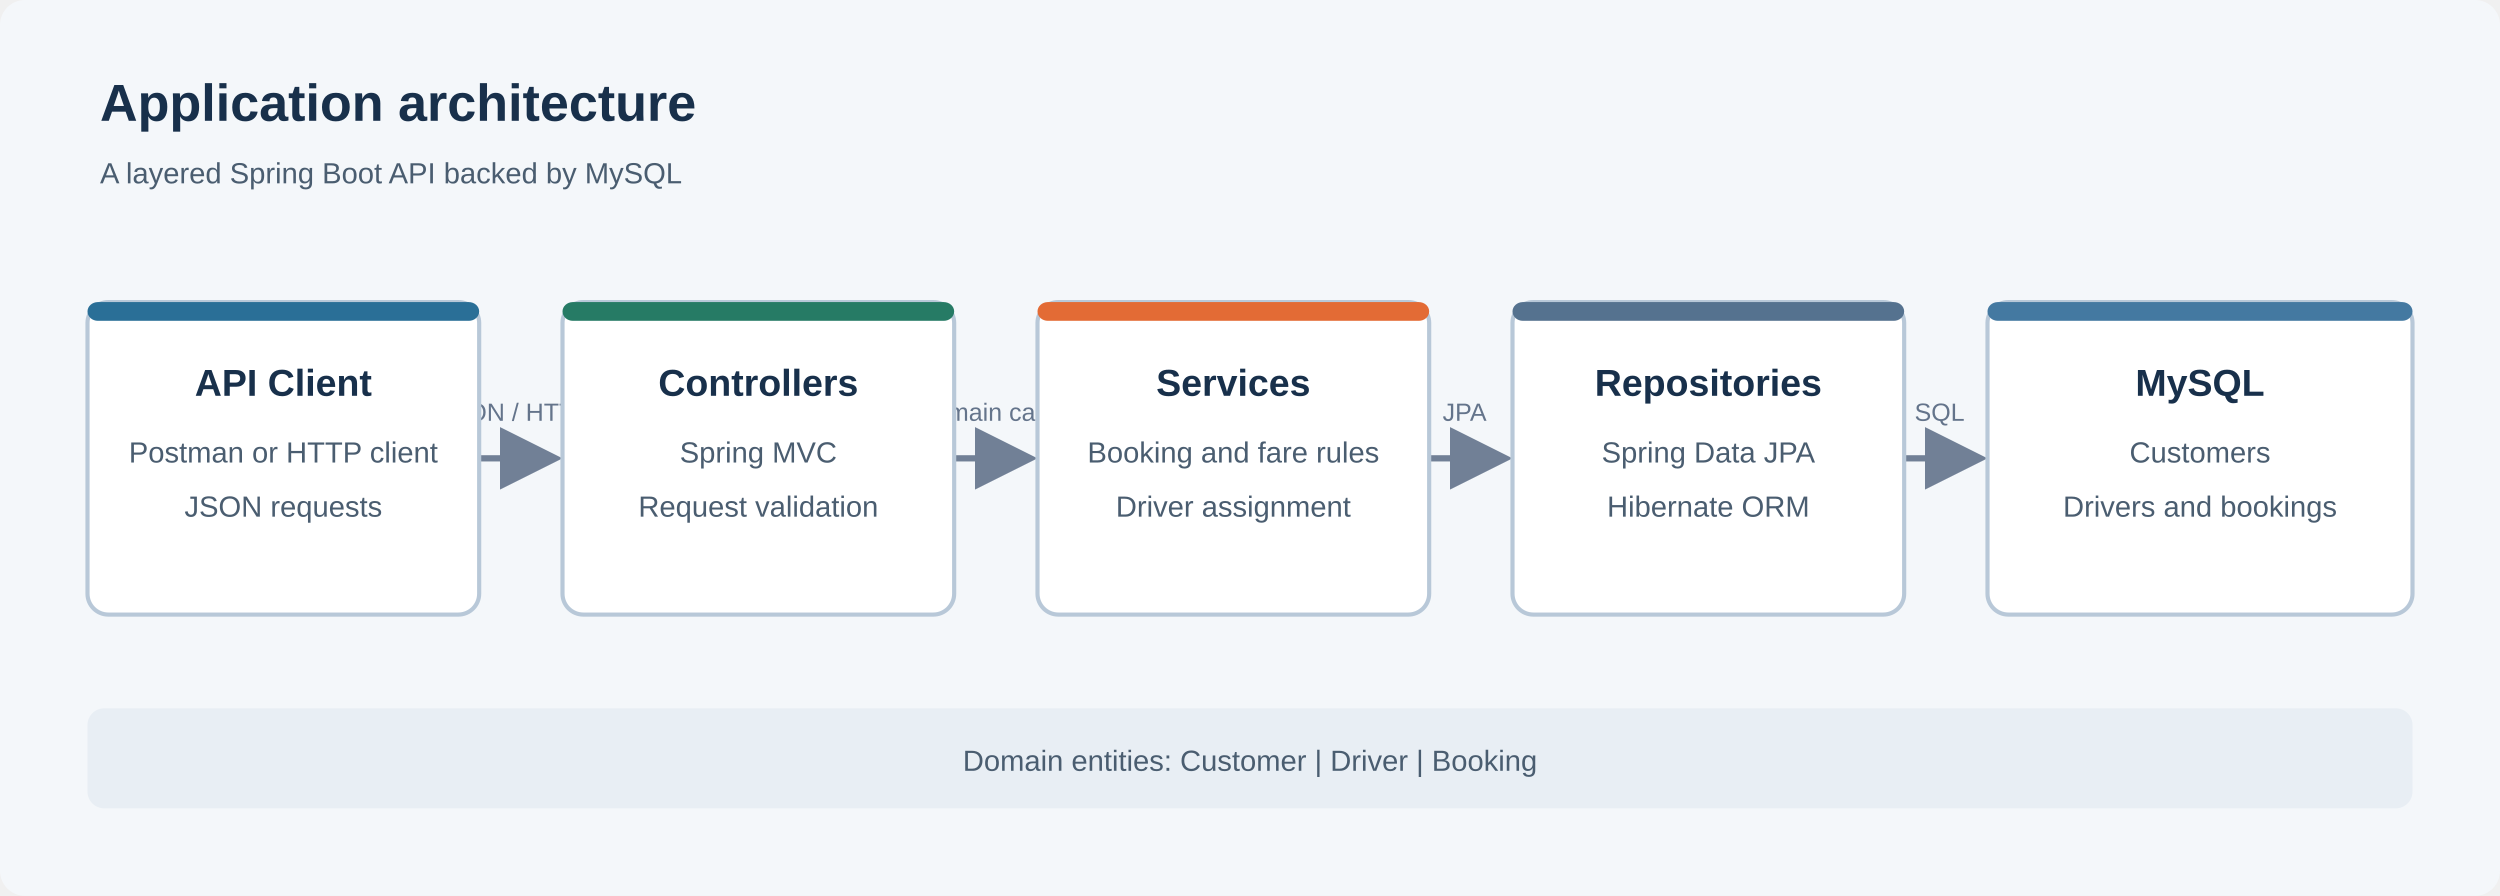
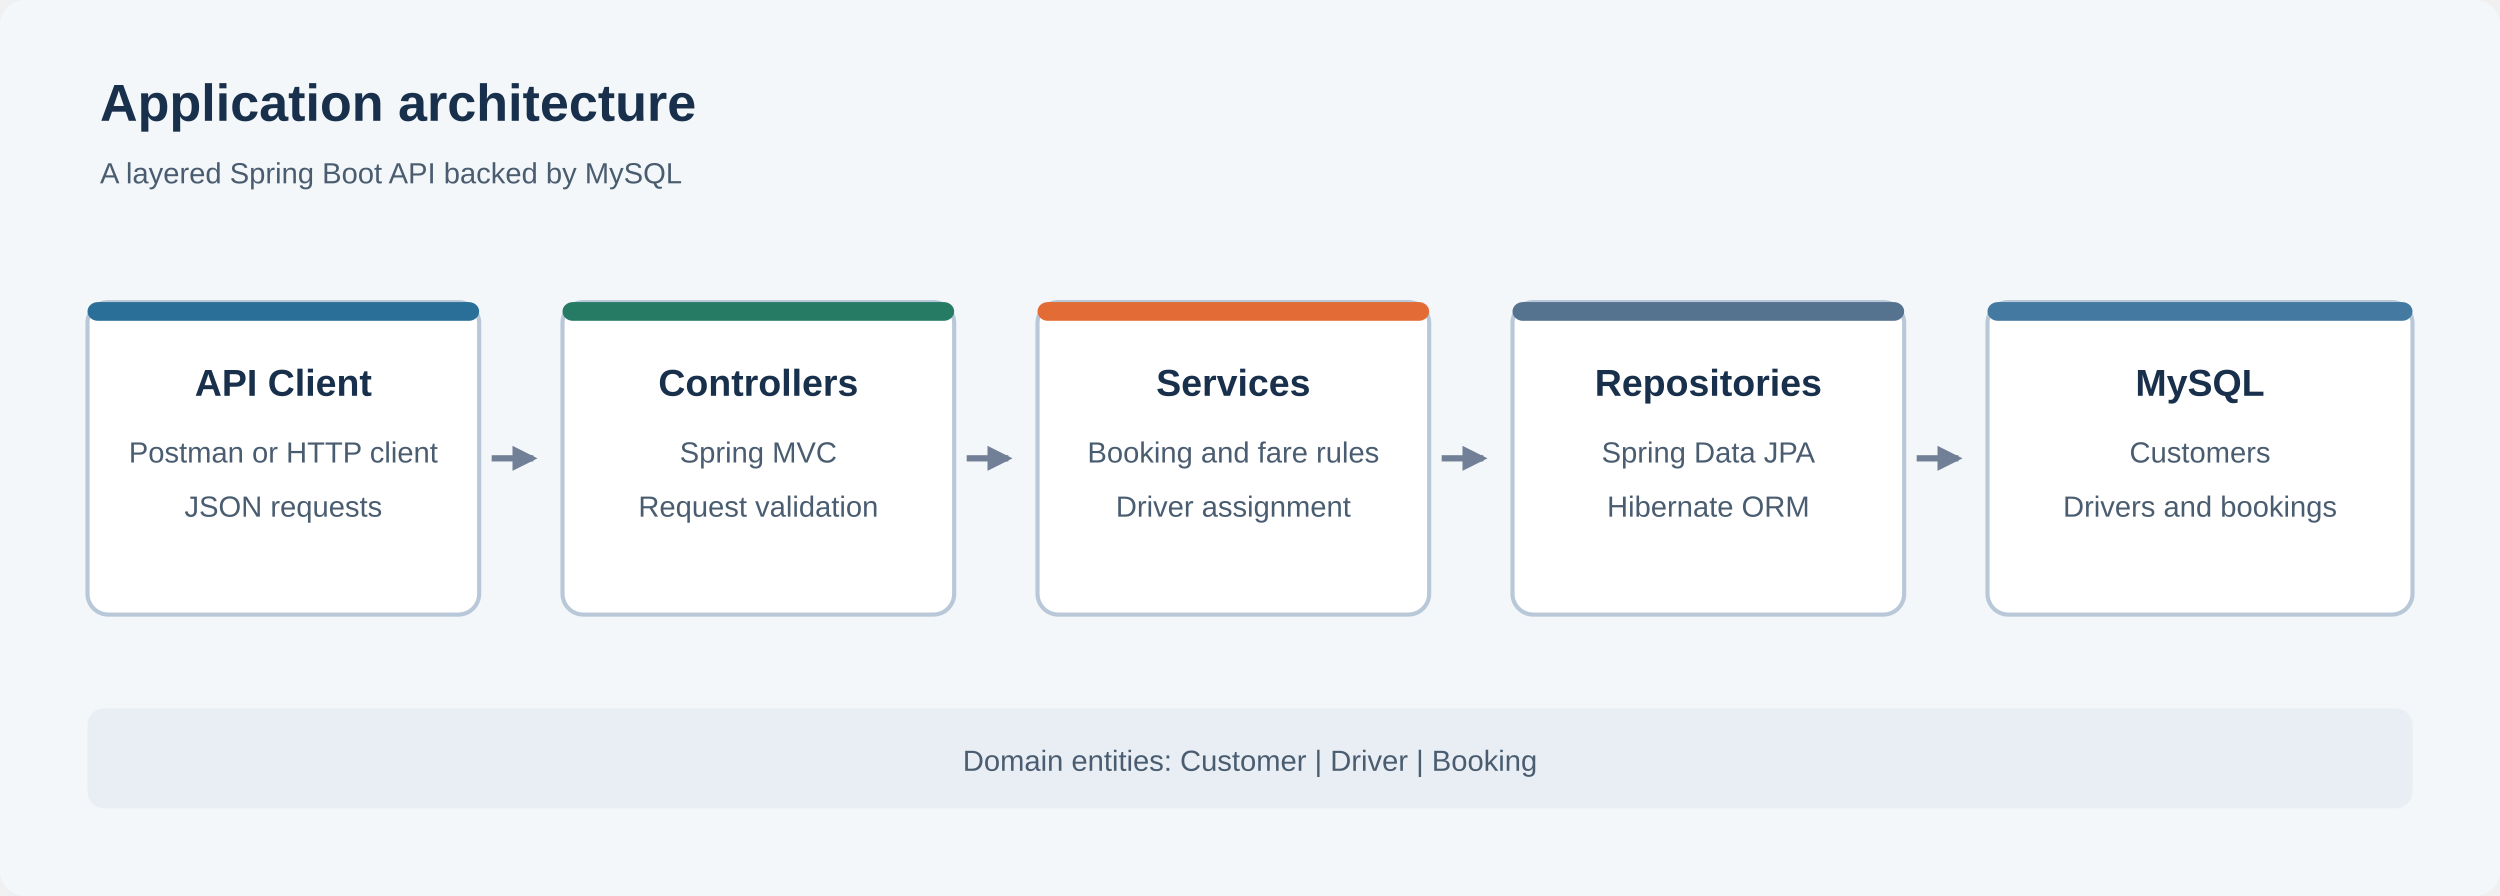
<svg xmlns="http://www.w3.org/2000/svg" width="1200" height="430" viewBox="0 0 1200 430" role="img" aria-labelledby="title description">
  <defs>
-     <marker id="arrow" markerWidth="10" markerHeight="10" refX="8" refY="5" orient="auto">
-       <path d="M0 0L10 5L0 10Z" fill="#718096" />
+     <marker id="arrow" markerWidth="12" markerHeight="12" refX="10" refY="6" orient="auto" markerUnits="userSpaceOnUse">
+       <path d="M0 0L12 6L0 12Z" fill="#718096" />
    </marker>
    <style>
      .title { font: 700 25px Arial, sans-serif; fill: #18304b; }
      .label { font: 700 18px Arial, sans-serif; fill: #18304b; }
      .detail { font: 14px Arial, sans-serif; fill: #4a5d70; }
-       .flow { font: 12px Arial, sans-serif; fill: #64748b; }
    </style>
  </defs>
  <rect width="1200" height="430" rx="12" fill="#f4f7fa" />
  <text x="48" y="58" class="title">Application architecture</text>
  <text x="48" y="88" class="detail">A layered Spring Boot API backed by MySQL</text>
  <g fill="none" stroke="#718096" stroke-width="3" marker-end="url(#arrow)">
-     <path d="M230 220H264" />
-     <path d="M458 220H492" />
-     <path d="M686 220H720" />
-     <path d="M914 220H948" />
-   </g>
-   <g class="flow" text-anchor="middle">
-     <text x="247" y="202">JSON / HTTP</text>
-     <text x="475" y="202">domain calls</text>
-     <text x="703" y="202">JPA</text>
-     <text x="931" y="202">SQL</text>
+     <path d="M236 220H256" />
+     <path d="M464 220H484" />
+     <path d="M692 220H712" />
+     <path d="M920 220H940" />
  </g>
  <g>
    <rect x="42" y="145" width="188" height="150" rx="10" fill="#ffffff" stroke="#b8c8d8" stroke-width="2" />
    <rect x="42" y="145" width="188" height="9" rx="5" fill="#2a6f97" />
    <text x="136" y="190" text-anchor="middle" class="label">API Client</text>
    <text x="136" y="222" text-anchor="middle" class="detail">Postman or HTTP client</text>
    <text x="136" y="248" text-anchor="middle" class="detail">JSON requests</text>
    <rect x="270" y="145" width="188" height="150" rx="10" fill="#ffffff" stroke="#b8c8d8" stroke-width="2" />
    <rect x="270" y="145" width="188" height="9" rx="5" fill="#267b65" />
    <text x="364" y="190" text-anchor="middle" class="label">Controllers</text>
    <text x="364" y="222" text-anchor="middle" class="detail">Spring MVC</text>
    <text x="364" y="248" text-anchor="middle" class="detail">Request validation</text>
    <rect x="498" y="145" width="188" height="150" rx="10" fill="#ffffff" stroke="#b8c8d8" stroke-width="2" />
    <rect x="498" y="145" width="188" height="9" rx="5" fill="#e36b35" />
    <text x="592" y="190" text-anchor="middle" class="label">Services</text>
    <text x="592" y="222" text-anchor="middle" class="detail">Booking and fare rules</text>
    <text x="592" y="248" text-anchor="middle" class="detail">Driver assignment</text>
    <rect x="726" y="145" width="188" height="150" rx="10" fill="#ffffff" stroke="#b8c8d8" stroke-width="2" />
    <rect x="726" y="145" width="188" height="9" rx="5" fill="#55728f" />
    <text x="820" y="190" text-anchor="middle" class="label">Repositories</text>
    <text x="820" y="222" text-anchor="middle" class="detail">Spring Data JPA</text>
    <text x="820" y="248" text-anchor="middle" class="detail">Hibernate ORM</text>
    <rect x="954" y="145" width="204" height="150" rx="10" fill="#ffffff" stroke="#b8c8d8" stroke-width="2" />
    <rect x="954" y="145" width="204" height="9" rx="5" fill="#4479a1" />
    <text x="1056" y="190" text-anchor="middle" class="label">MySQL</text>
    <text x="1056" y="222" text-anchor="middle" class="detail">Customers</text>
    <text x="1056" y="248" text-anchor="middle" class="detail">Drivers and bookings</text>
  </g>
  <rect x="42" y="340" width="1116" height="48" rx="8" fill="#e8eef4" />
  <text x="600" y="370" text-anchor="middle" class="detail">Domain entities: Customer  |  Driver  |  Booking</text>
</svg>
